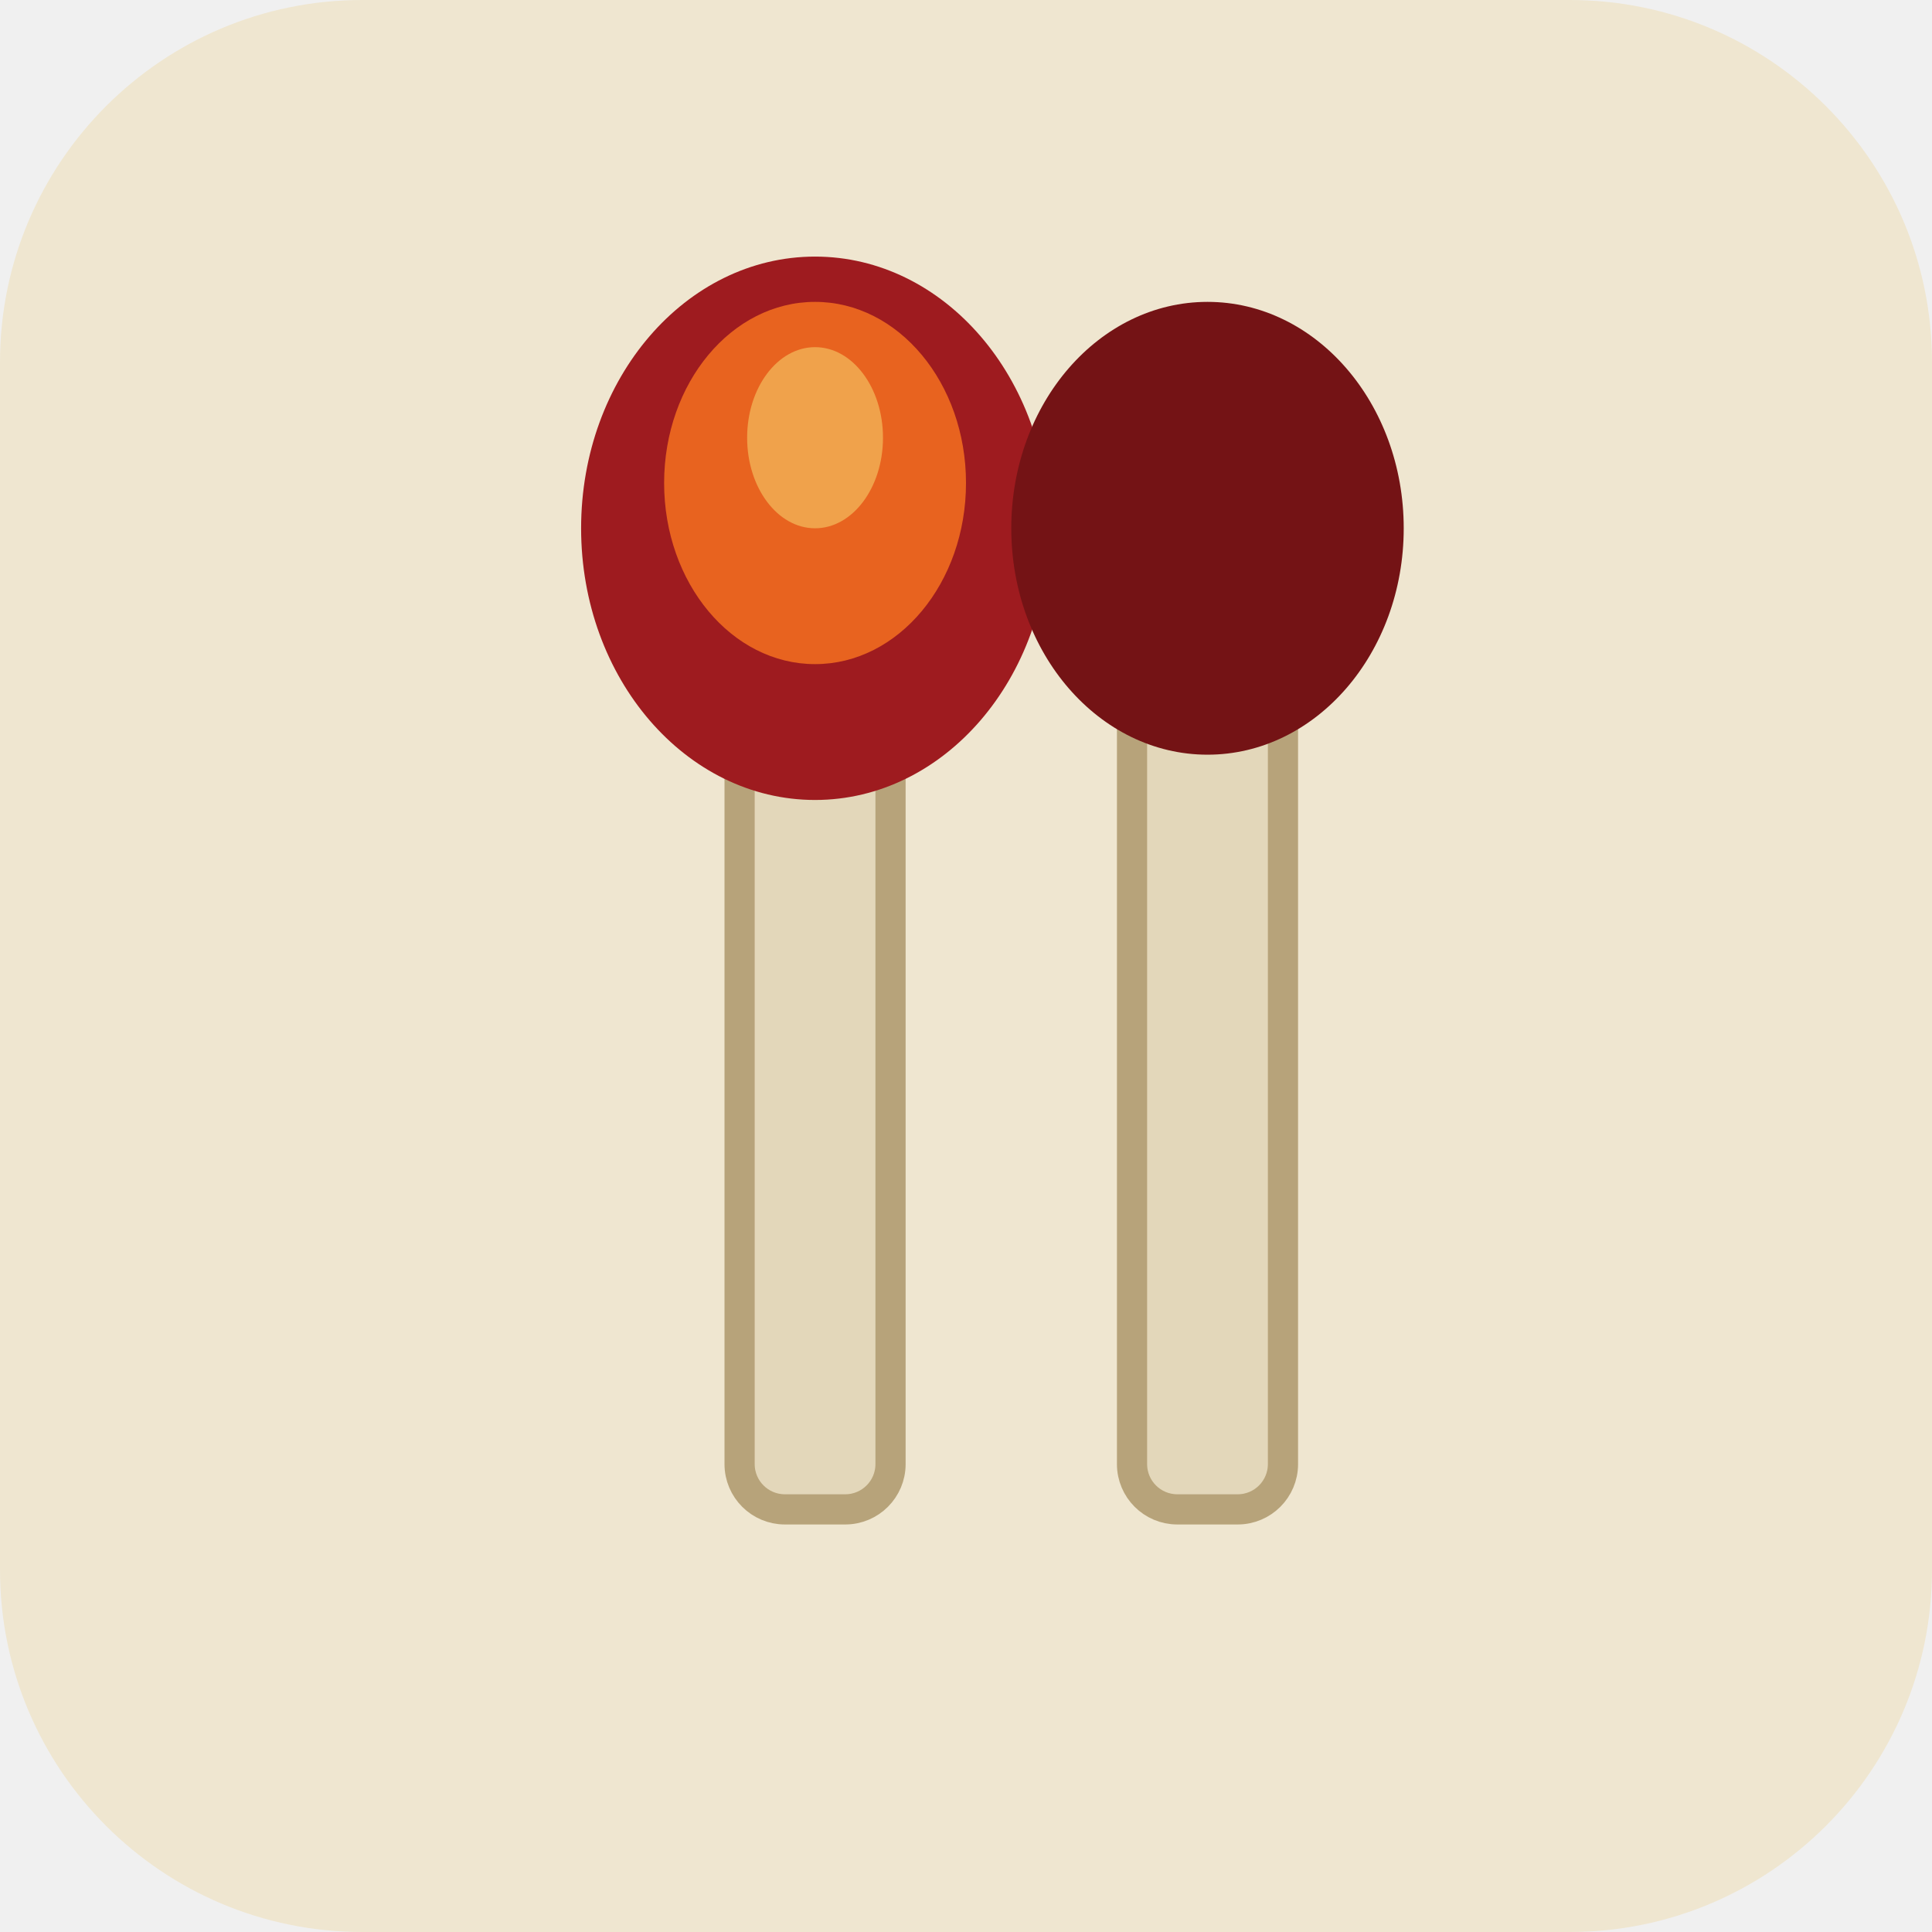
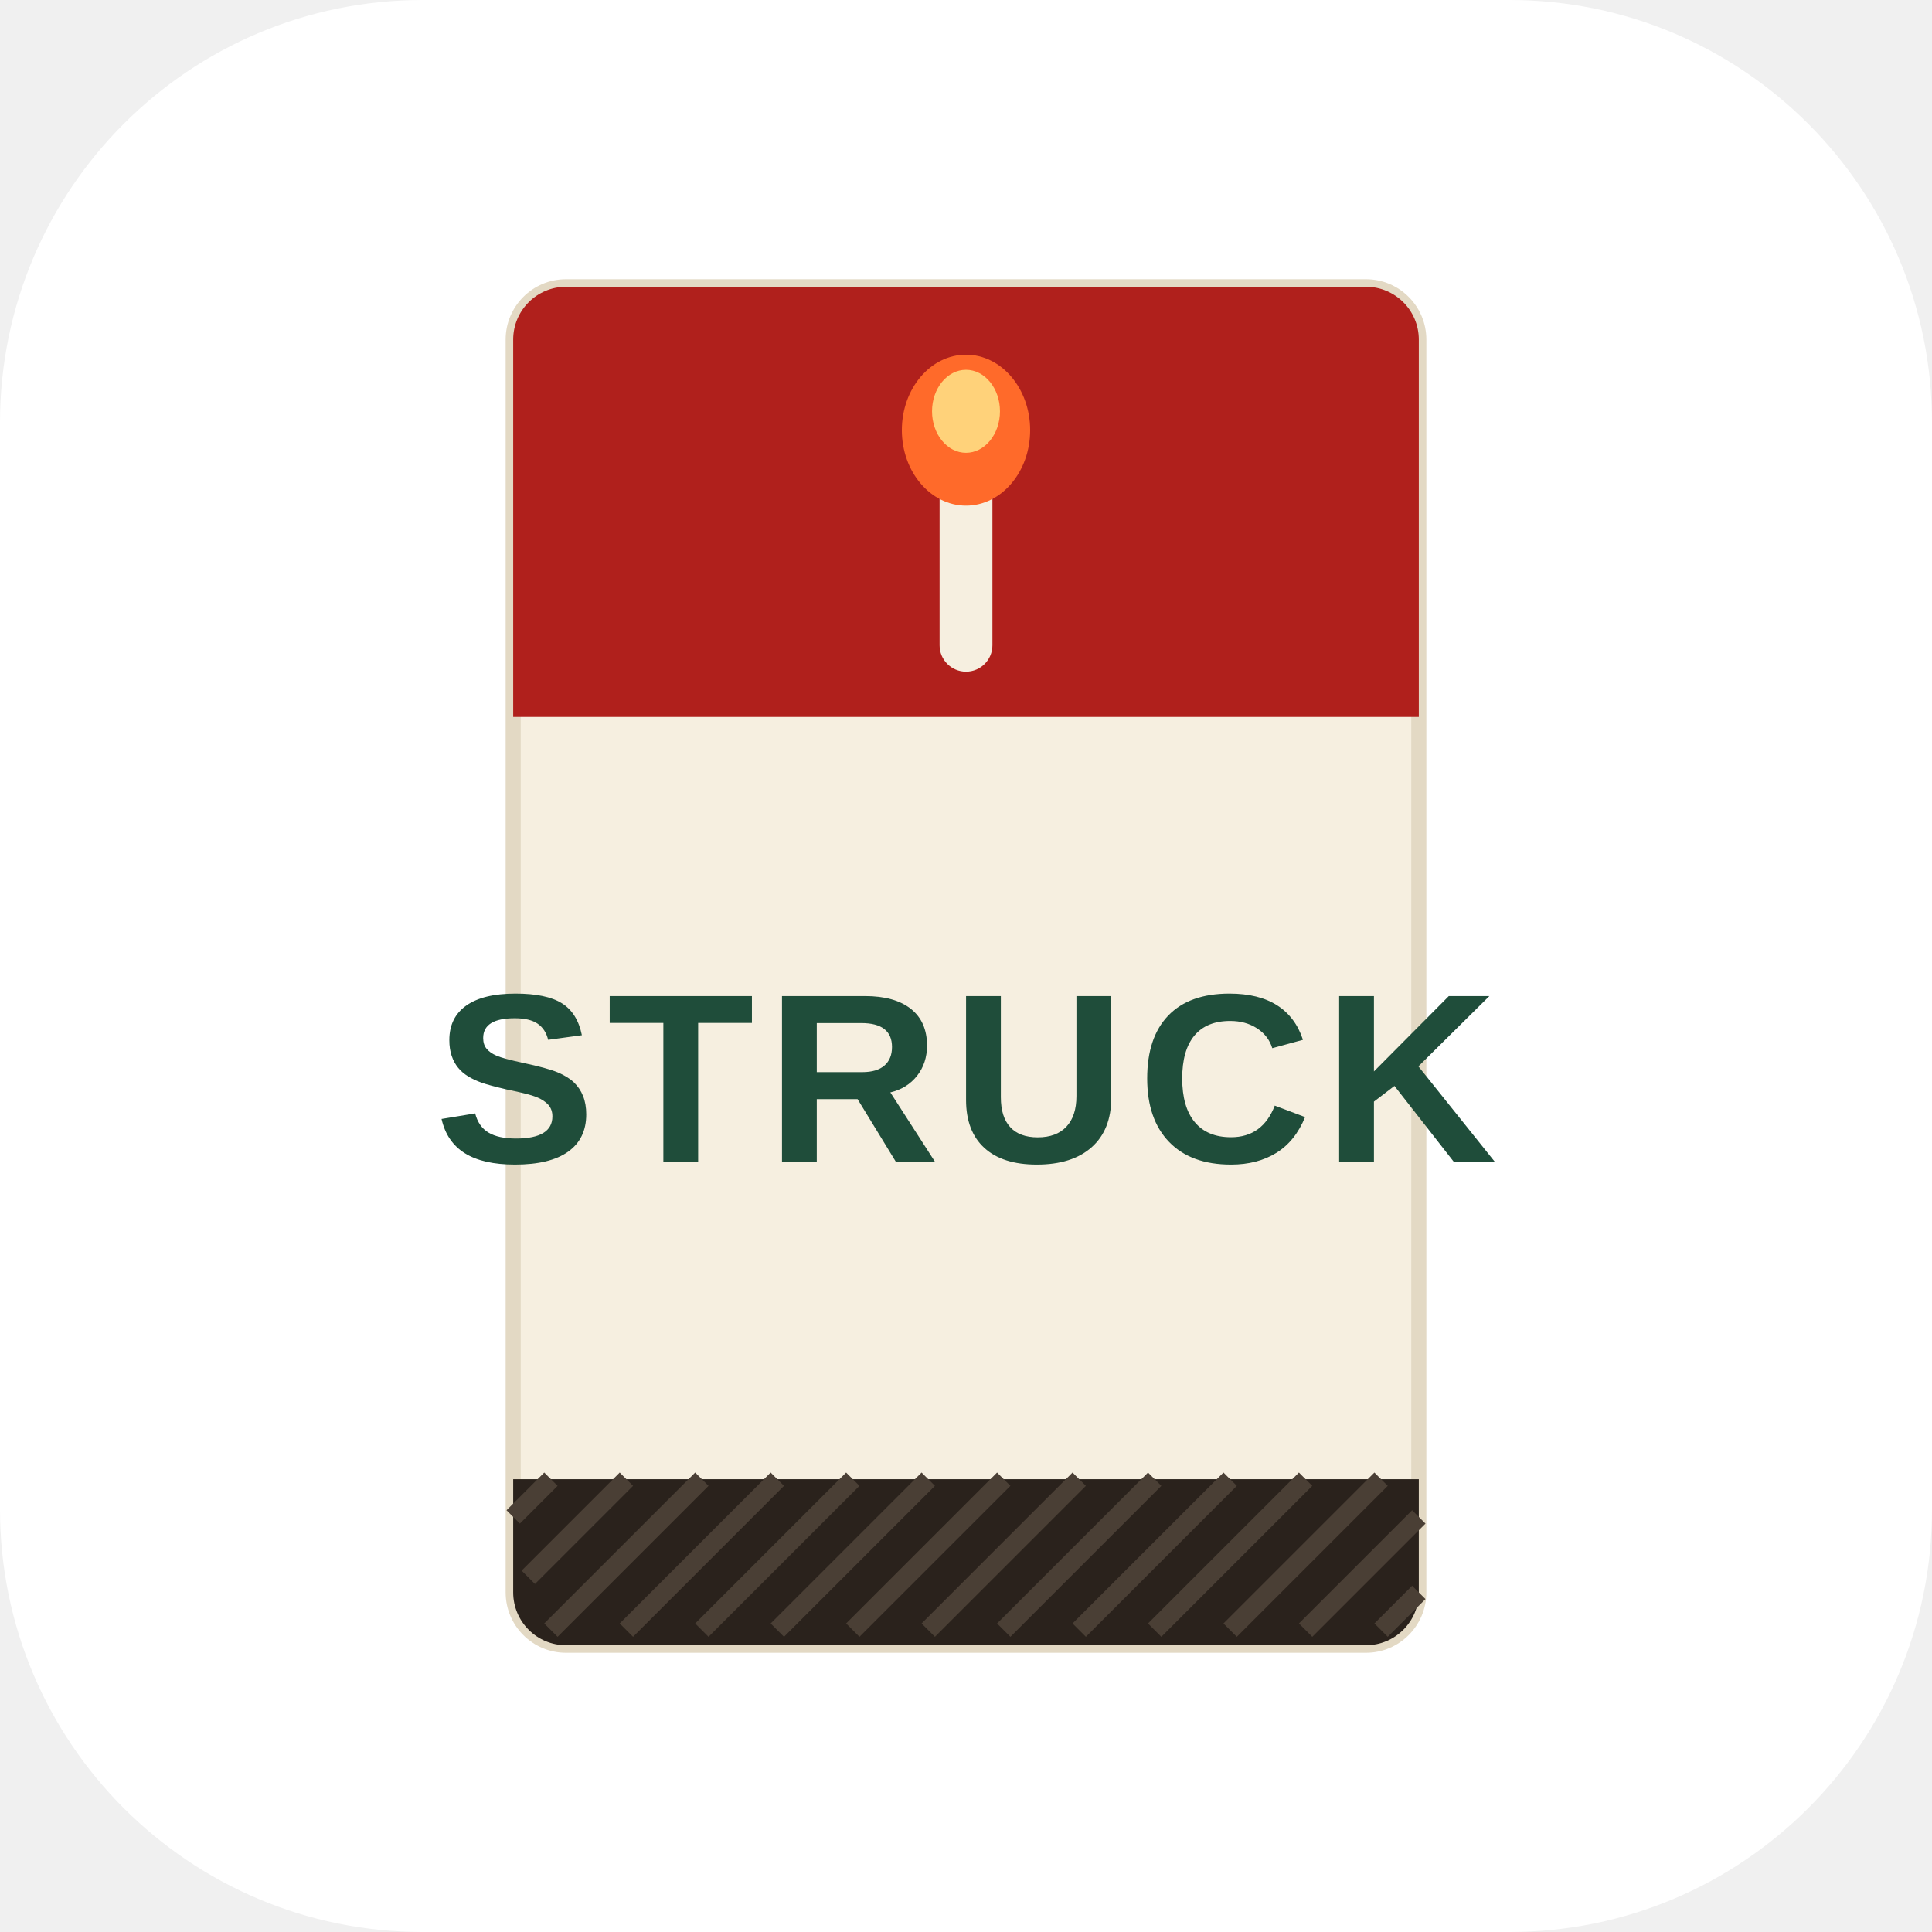
<svg xmlns="http://www.w3.org/2000/svg" viewBox="0 0 512 512">
-   <rect width="512" height="512" rx="96" fill="#efe6d0" />
-   <rect x="196" y="150" width="40" height="250" rx="12" fill="#e3d7ba" stroke="#b7a37a" stroke-width="8" />
-   <ellipse cx="216" cy="140" rx="62" ry="72" fill="#9e1b1f" />
-   <ellipse cx="216" cy="128" rx="40" ry="48" fill="#e8631f" />
-   <ellipse cx="216" cy="116" rx="18" ry="24" fill="#f0a24b" />
-   <rect x="300" y="150" width="40" height="250" rx="12" fill="#e3d7ba" stroke="#b7a37a" stroke-width="8" />
-   <ellipse cx="320" cy="140" rx="52" ry="60" fill="#741315" />
+   <rect width="512" height="512" rx="112" fill="#ffffff" />
+   <g transform="translate(136 76)">
+     <rect width="240" height="360" rx="14" fill="#f6efe0" stroke="#e3d9c4" stroke-width="4" />
+     <path d="M14 0h212a14 14 0 0 1 14 14v100H0V14A14 14 0 0 1 14 0z" fill="#b0201c" />
+     <rect x="113" y="44" width="14" height="58" rx="7" fill="#f6efe0" />
+     <ellipse cx="120" cy="38" rx="17" ry="20" fill="#ff6a2a" />
+     <ellipse cx="120" cy="33" rx="9" ry="11" fill="#ffd27a" />
+     <text x="120" y="232" text-anchor="middle" font-family="Oswald, 'Arial Narrow', Arial, sans-serif" font-weight="700" font-size="64" letter-spacing="3" fill="#1f4d3a">STRUCK</text>
+     <path d="M0 316h240v30a14 14 0 0 1-14 14H14A14 14 0 0 1 0 346z" fill="#2a221c" />
+     <path d="M10 316l-10 10M30 316l-26 26M50 316l-40 40M70 316l-40 40M90 316l-40 40M110 316l-40 40M130 316l-40 40M150 316l-40 40M170 316l-40 40M190 316l-40 40M210 316l-40 40M230 316l-40 40M240 326l-30 30M240 346l-10 10" stroke="#4a3f35" stroke-width="5" />
+   </g>
</svg>
